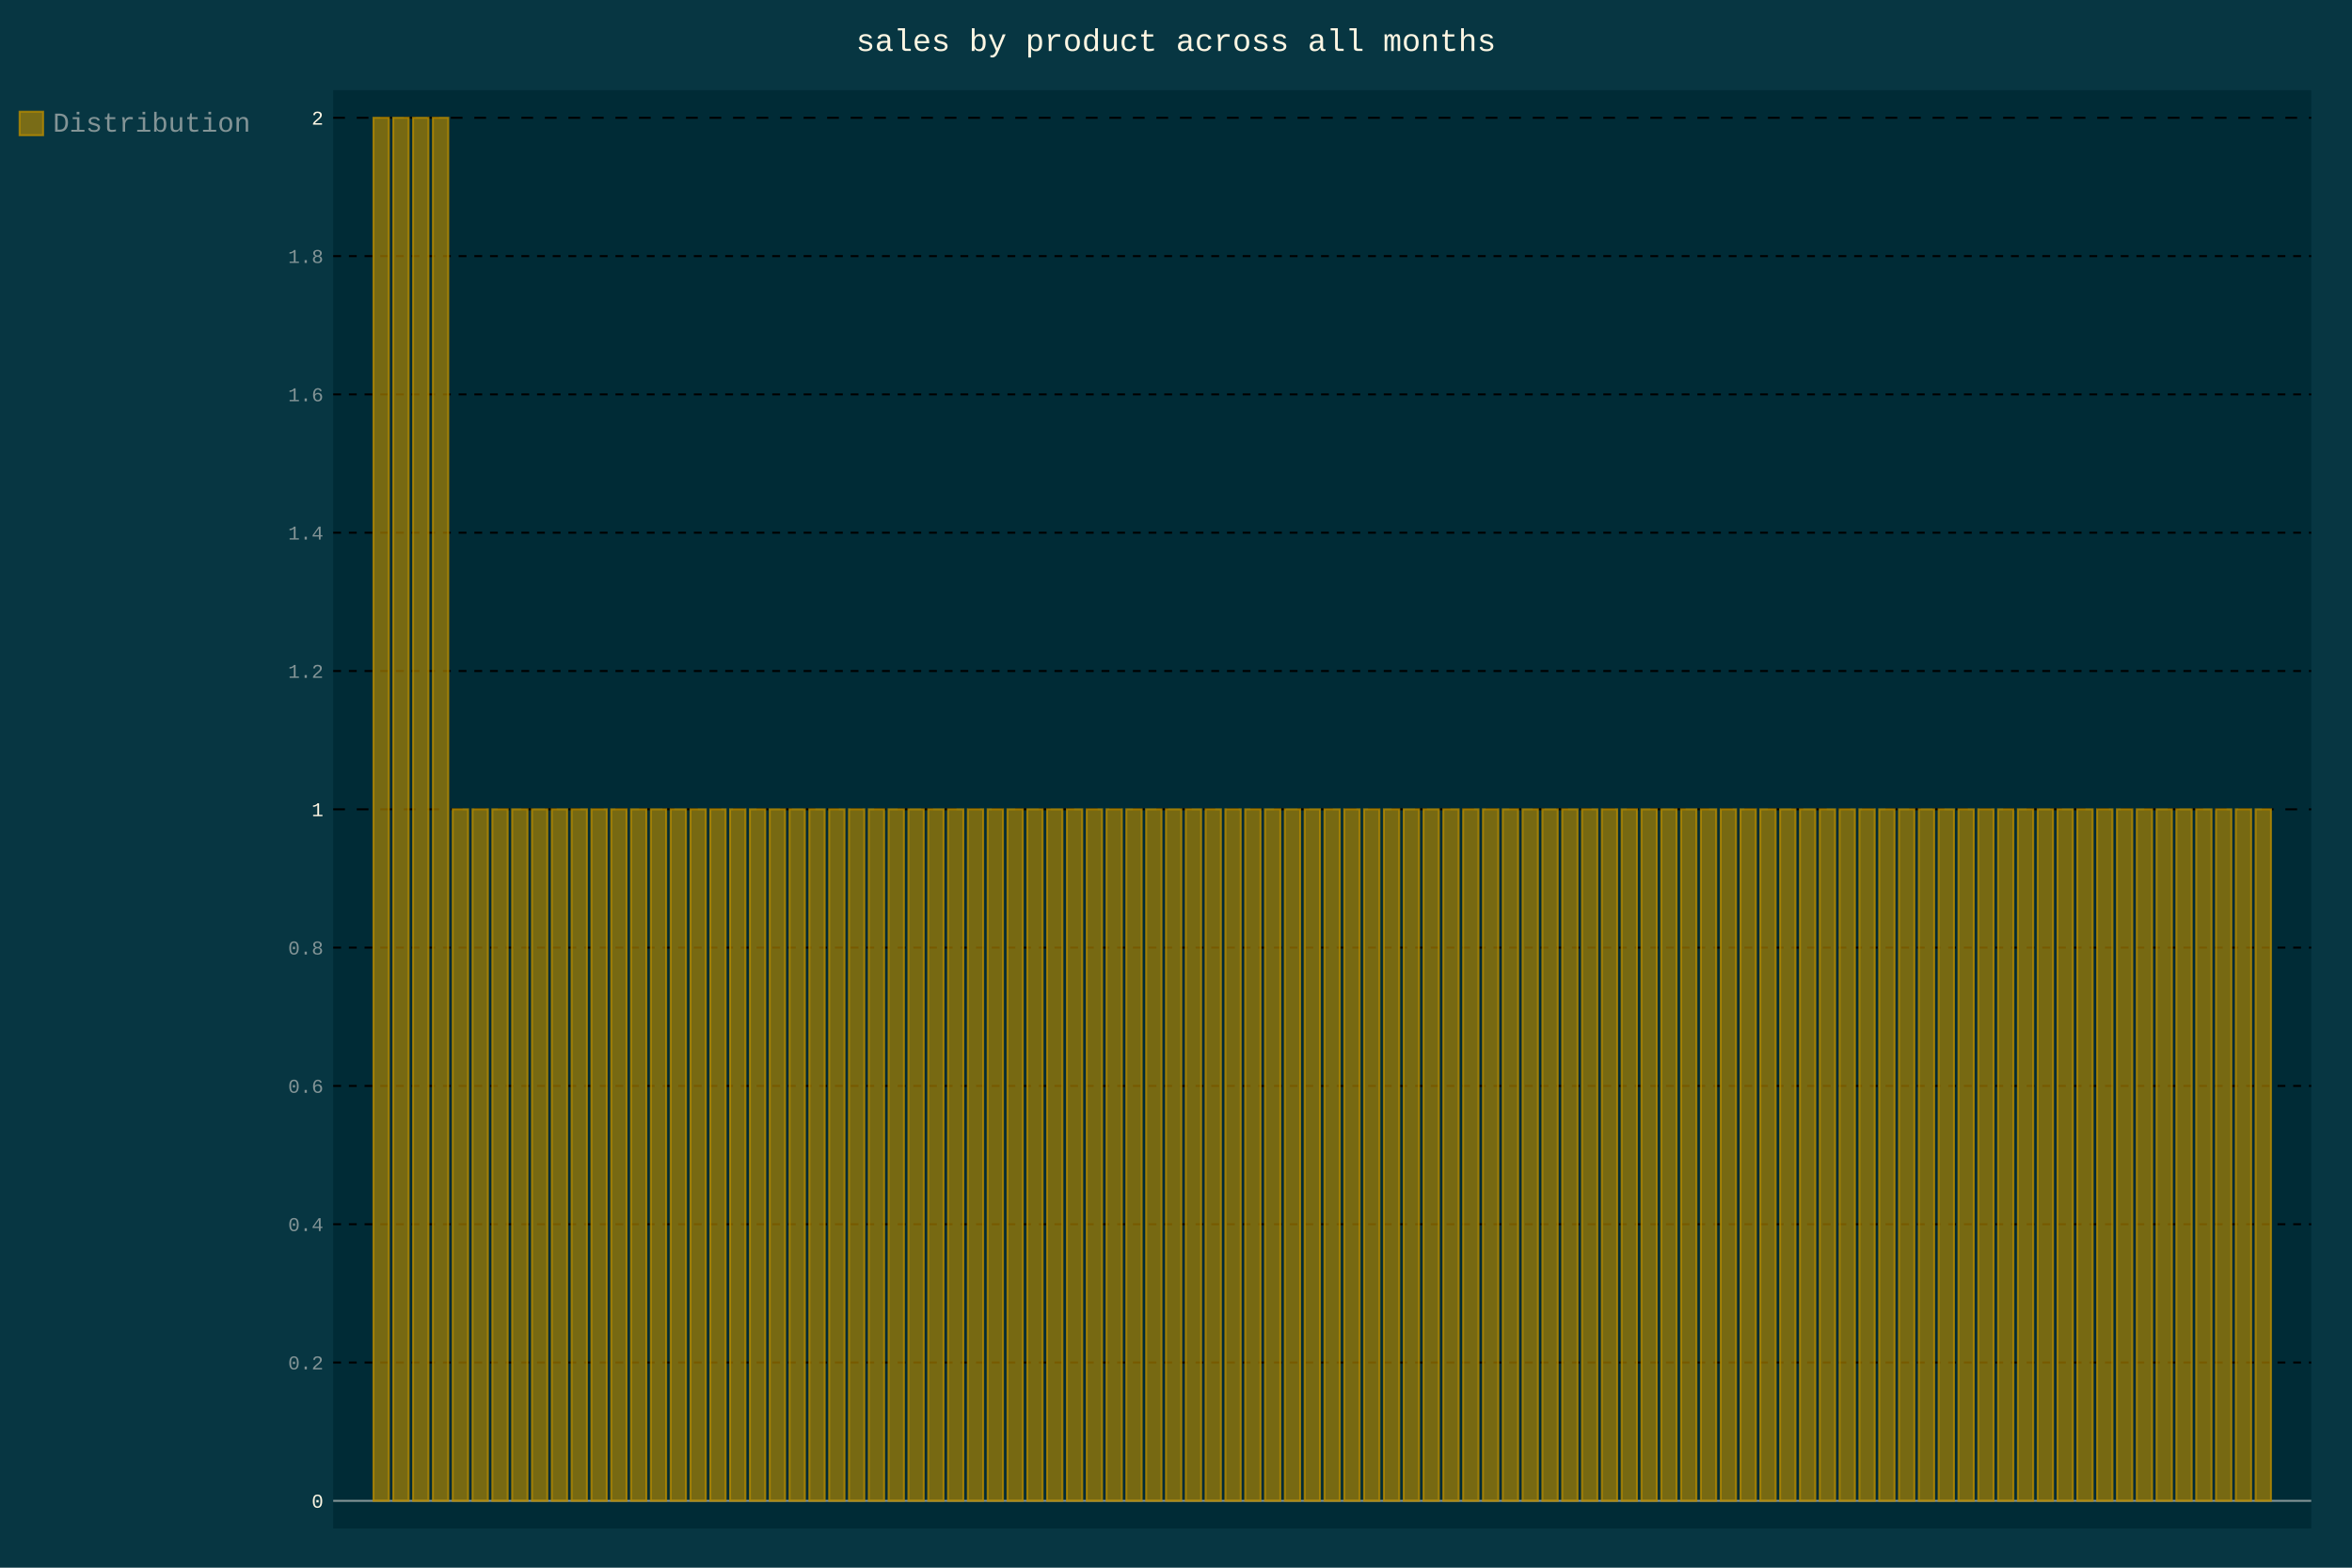
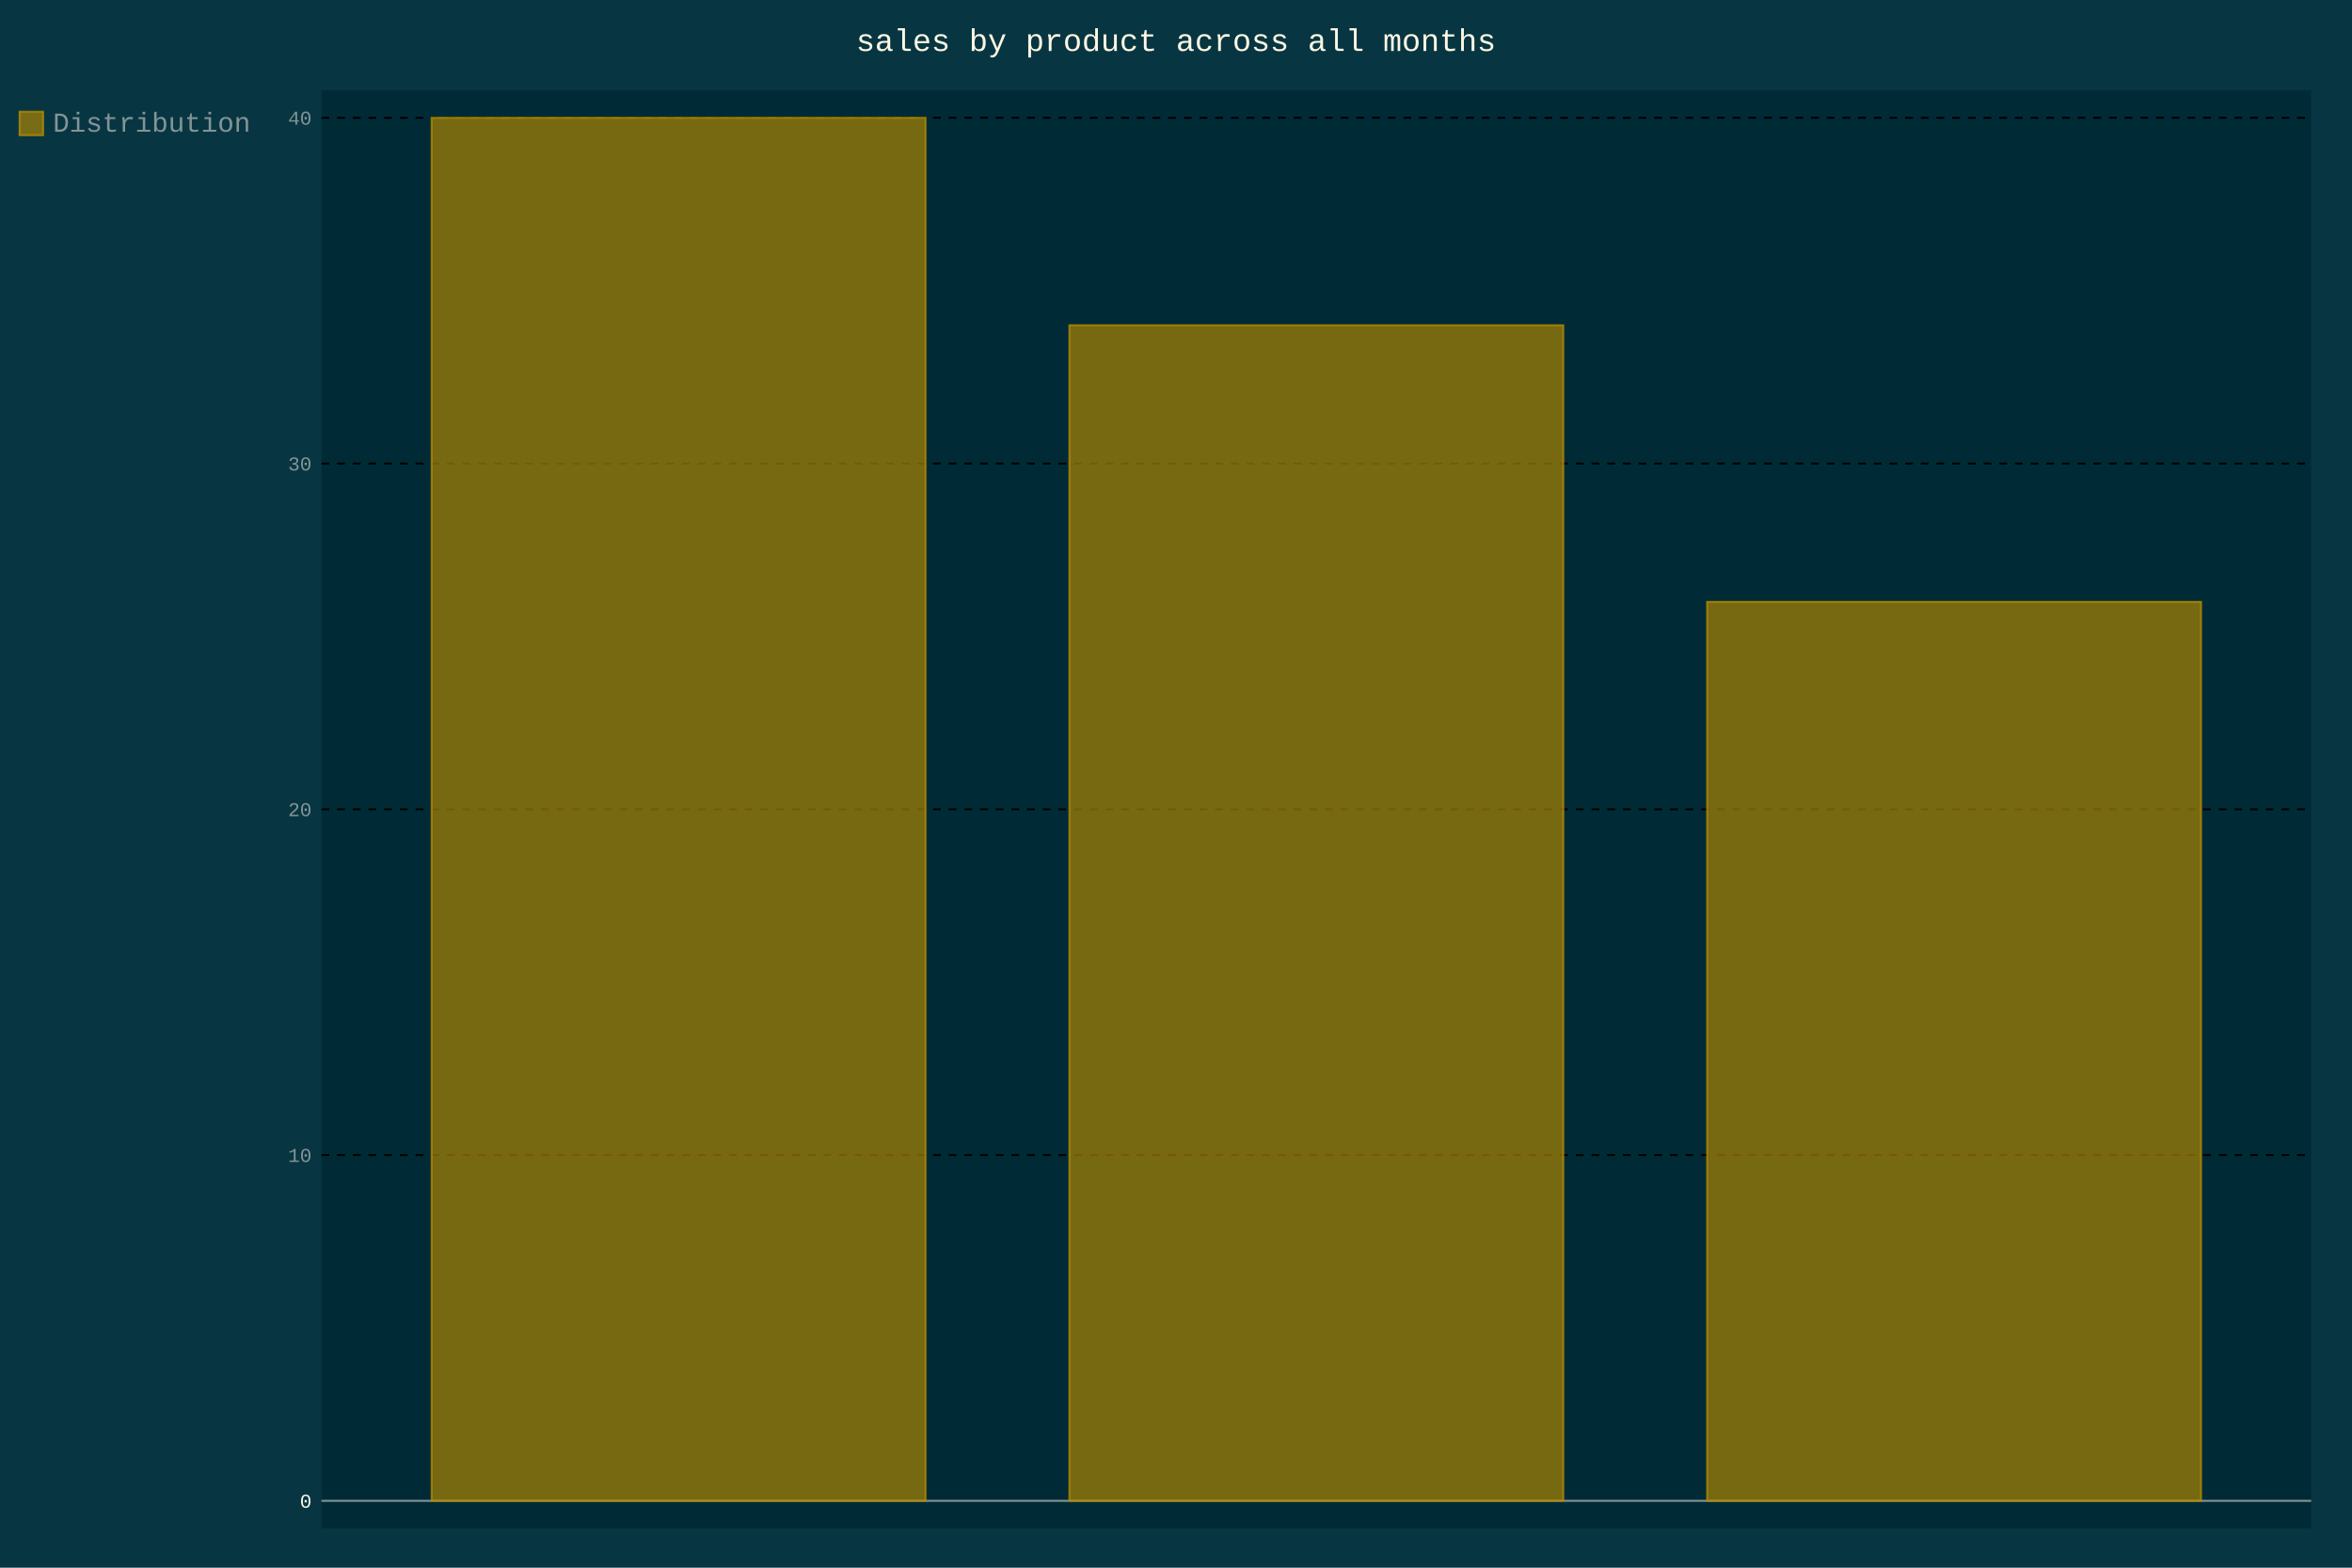
- <svg xmlns="http://www.w3.org/2000/svg" id="chart-7b3e6134-0085-4e61-9f95-8f2dd3ba8306" class="pygal-chart" viewBox="0 0 1200 800">
+ <svg xmlns="http://www.w3.org/2000/svg" id="chart-db93e705-781d-44c4-9ad2-4883c14bf8fb" class="pygal-chart" viewBox="0 0 1200 800">
  <defs>
-     <style type="text/css">#chart-7b3e6134-0085-4e61-9f95-8f2dd3ba8306{-webkit-user-select:none;-webkit-font-smoothing:antialiased;font-family:Consolas,"Liberation Mono",Menlo,Courier,monospace}#chart-7b3e6134-0085-4e61-9f95-8f2dd3ba8306 .title{font-family:Consolas,"Liberation Mono",Menlo,Courier,monospace;font-size:16px}#chart-7b3e6134-0085-4e61-9f95-8f2dd3ba8306 .legends .legend text{font-family:Consolas,"Liberation Mono",Menlo,Courier,monospace;font-size:14px}#chart-7b3e6134-0085-4e61-9f95-8f2dd3ba8306 .axis text{font-family:Consolas,"Liberation Mono",Menlo,Courier,monospace;font-size:10px}#chart-7b3e6134-0085-4e61-9f95-8f2dd3ba8306 .axis text.major{font-family:Consolas,"Liberation Mono",Menlo,Courier,monospace;font-size:10px}#chart-7b3e6134-0085-4e61-9f95-8f2dd3ba8306 .text-overlay text.value{font-family:Consolas,"Liberation Mono",Menlo,Courier,monospace;font-size:16px}#chart-7b3e6134-0085-4e61-9f95-8f2dd3ba8306 .text-overlay text.label{font-family:Consolas,"Liberation Mono",Menlo,Courier,monospace;font-size:10px}#chart-7b3e6134-0085-4e61-9f95-8f2dd3ba8306 .tooltip{font-family:Consolas,"Liberation Mono",Menlo,Courier,monospace;font-size:14px}#chart-7b3e6134-0085-4e61-9f95-8f2dd3ba8306 text.no_data{font-family:Consolas,"Liberation Mono",Menlo,Courier,monospace;font-size:64px}
- #chart-7b3e6134-0085-4e61-9f95-8f2dd3ba8306{background-color:#073642}#chart-7b3e6134-0085-4e61-9f95-8f2dd3ba8306 path,#chart-7b3e6134-0085-4e61-9f95-8f2dd3ba8306 line,#chart-7b3e6134-0085-4e61-9f95-8f2dd3ba8306 rect,#chart-7b3e6134-0085-4e61-9f95-8f2dd3ba8306 circle{-webkit-transition:500ms ease-in;-moz-transition:500ms ease-in;transition:500ms ease-in}#chart-7b3e6134-0085-4e61-9f95-8f2dd3ba8306 .graph &gt; .background{fill:#073642}#chart-7b3e6134-0085-4e61-9f95-8f2dd3ba8306 .plot &gt; .background{fill:#002b36}#chart-7b3e6134-0085-4e61-9f95-8f2dd3ba8306 .graph{fill:#839496}#chart-7b3e6134-0085-4e61-9f95-8f2dd3ba8306 text.no_data{fill:#fdf6e3}#chart-7b3e6134-0085-4e61-9f95-8f2dd3ba8306 .title{fill:#fdf6e3}#chart-7b3e6134-0085-4e61-9f95-8f2dd3ba8306 .legends .legend text{fill:#839496}#chart-7b3e6134-0085-4e61-9f95-8f2dd3ba8306 .legends .legend:hover text{fill:#fdf6e3}#chart-7b3e6134-0085-4e61-9f95-8f2dd3ba8306 .axis .line{stroke:#fdf6e3}#chart-7b3e6134-0085-4e61-9f95-8f2dd3ba8306 .axis .guide.line{stroke:#657b83}#chart-7b3e6134-0085-4e61-9f95-8f2dd3ba8306 .axis .major.line{stroke:#839496}#chart-7b3e6134-0085-4e61-9f95-8f2dd3ba8306 .axis text.major{fill:#fdf6e3}#chart-7b3e6134-0085-4e61-9f95-8f2dd3ba8306 .axis.y .guides:hover .guide.line,#chart-7b3e6134-0085-4e61-9f95-8f2dd3ba8306 .line-graph .axis.x .guides:hover .guide.line,#chart-7b3e6134-0085-4e61-9f95-8f2dd3ba8306 .stackedline-graph .axis.x .guides:hover .guide.line,#chart-7b3e6134-0085-4e61-9f95-8f2dd3ba8306 .xy-graph .axis.x .guides:hover .guide.line{stroke:#fdf6e3}#chart-7b3e6134-0085-4e61-9f95-8f2dd3ba8306 .axis .guides:hover text{fill:#fdf6e3}#chart-7b3e6134-0085-4e61-9f95-8f2dd3ba8306 .reactive{fill-opacity:.66;stroke-opacity:.8;stroke-width:1}#chart-7b3e6134-0085-4e61-9f95-8f2dd3ba8306 .ci{stroke:#839496}#chart-7b3e6134-0085-4e61-9f95-8f2dd3ba8306 .reactive.active,#chart-7b3e6134-0085-4e61-9f95-8f2dd3ba8306 .active .reactive{fill-opacity:.9;stroke-opacity:.9;stroke-width:4}#chart-7b3e6134-0085-4e61-9f95-8f2dd3ba8306 .ci .reactive.active{stroke-width:1.5}#chart-7b3e6134-0085-4e61-9f95-8f2dd3ba8306 .series text{fill:#fdf6e3}#chart-7b3e6134-0085-4e61-9f95-8f2dd3ba8306 .tooltip rect{fill:#002b36;stroke:#fdf6e3;-webkit-transition:opacity 500ms ease-in;-moz-transition:opacity 500ms ease-in;transition:opacity 500ms ease-in}#chart-7b3e6134-0085-4e61-9f95-8f2dd3ba8306 .tooltip .label{fill:#839496}#chart-7b3e6134-0085-4e61-9f95-8f2dd3ba8306 .tooltip .label{fill:#839496}#chart-7b3e6134-0085-4e61-9f95-8f2dd3ba8306 .tooltip .legend{font-size:.8em;fill:#657b83}#chart-7b3e6134-0085-4e61-9f95-8f2dd3ba8306 .tooltip .x_label{font-size:.6em;fill:#fdf6e3}#chart-7b3e6134-0085-4e61-9f95-8f2dd3ba8306 .tooltip .xlink{font-size:.5em;text-decoration:underline}#chart-7b3e6134-0085-4e61-9f95-8f2dd3ba8306 .tooltip .value{font-size:1.5em}#chart-7b3e6134-0085-4e61-9f95-8f2dd3ba8306 .bound{font-size:.5em}#chart-7b3e6134-0085-4e61-9f95-8f2dd3ba8306 .max-value{font-size:.75em;fill:#657b83}#chart-7b3e6134-0085-4e61-9f95-8f2dd3ba8306 .map-element{fill:#002b36;stroke:#657b83 !important}#chart-7b3e6134-0085-4e61-9f95-8f2dd3ba8306 .map-element .reactive{fill-opacity:inherit;stroke-opacity:inherit}#chart-7b3e6134-0085-4e61-9f95-8f2dd3ba8306 .color-0,#chart-7b3e6134-0085-4e61-9f95-8f2dd3ba8306 .color-0 a:visited{stroke:#b58900;fill:#b58900}#chart-7b3e6134-0085-4e61-9f95-8f2dd3ba8306 .text-overlay .color-0 text{fill:black}
- #chart-7b3e6134-0085-4e61-9f95-8f2dd3ba8306 text.no_data{text-anchor:middle}#chart-7b3e6134-0085-4e61-9f95-8f2dd3ba8306 .guide.line{fill:none}#chart-7b3e6134-0085-4e61-9f95-8f2dd3ba8306 .centered{text-anchor:middle}#chart-7b3e6134-0085-4e61-9f95-8f2dd3ba8306 .title{text-anchor:middle}#chart-7b3e6134-0085-4e61-9f95-8f2dd3ba8306 .legends .legend text{fill-opacity:1}#chart-7b3e6134-0085-4e61-9f95-8f2dd3ba8306 .axis.x text{text-anchor:middle}#chart-7b3e6134-0085-4e61-9f95-8f2dd3ba8306 .axis.x:not(.web) text[transform]{text-anchor:start}#chart-7b3e6134-0085-4e61-9f95-8f2dd3ba8306 .axis.x:not(.web) text[transform].backwards{text-anchor:end}#chart-7b3e6134-0085-4e61-9f95-8f2dd3ba8306 .axis.y text{text-anchor:end}#chart-7b3e6134-0085-4e61-9f95-8f2dd3ba8306 .axis.y text[transform].backwards{text-anchor:start}#chart-7b3e6134-0085-4e61-9f95-8f2dd3ba8306 .axis.y2 text{text-anchor:start}#chart-7b3e6134-0085-4e61-9f95-8f2dd3ba8306 .axis.y2 text[transform].backwards{text-anchor:end}#chart-7b3e6134-0085-4e61-9f95-8f2dd3ba8306 .axis .guide.line{stroke-dasharray:4,4;stroke:black}#chart-7b3e6134-0085-4e61-9f95-8f2dd3ba8306 .axis .major.guide.line{stroke-dasharray:6,6;stroke:black}#chart-7b3e6134-0085-4e61-9f95-8f2dd3ba8306 .horizontal .axis.y .guide.line,#chart-7b3e6134-0085-4e61-9f95-8f2dd3ba8306 .horizontal .axis.y2 .guide.line,#chart-7b3e6134-0085-4e61-9f95-8f2dd3ba8306 .vertical .axis.x .guide.line{opacity:0}#chart-7b3e6134-0085-4e61-9f95-8f2dd3ba8306 .horizontal .axis.always_show .guide.line,#chart-7b3e6134-0085-4e61-9f95-8f2dd3ba8306 .vertical .axis.always_show .guide.line{opacity:1 !important}#chart-7b3e6134-0085-4e61-9f95-8f2dd3ba8306 .axis.y .guides:hover .guide.line,#chart-7b3e6134-0085-4e61-9f95-8f2dd3ba8306 .axis.y2 .guides:hover .guide.line,#chart-7b3e6134-0085-4e61-9f95-8f2dd3ba8306 .axis.x .guides:hover .guide.line{opacity:1}#chart-7b3e6134-0085-4e61-9f95-8f2dd3ba8306 .axis .guides:hover text{opacity:1}#chart-7b3e6134-0085-4e61-9f95-8f2dd3ba8306 .nofill{fill:none}#chart-7b3e6134-0085-4e61-9f95-8f2dd3ba8306 .subtle-fill{fill-opacity:.2}#chart-7b3e6134-0085-4e61-9f95-8f2dd3ba8306 .dot{stroke-width:1px;fill-opacity:1;stroke-opacity:1}#chart-7b3e6134-0085-4e61-9f95-8f2dd3ba8306 .dot.active{stroke-width:5px}#chart-7b3e6134-0085-4e61-9f95-8f2dd3ba8306 .dot.negative{fill:transparent}#chart-7b3e6134-0085-4e61-9f95-8f2dd3ba8306 text,#chart-7b3e6134-0085-4e61-9f95-8f2dd3ba8306 tspan{stroke:none !important}#chart-7b3e6134-0085-4e61-9f95-8f2dd3ba8306 .series text.active{opacity:1}#chart-7b3e6134-0085-4e61-9f95-8f2dd3ba8306 .tooltip rect{fill-opacity:.95;stroke-width:.5}#chart-7b3e6134-0085-4e61-9f95-8f2dd3ba8306 .tooltip text{fill-opacity:1}#chart-7b3e6134-0085-4e61-9f95-8f2dd3ba8306 .showable{visibility:hidden}#chart-7b3e6134-0085-4e61-9f95-8f2dd3ba8306 .showable.shown{visibility:visible}#chart-7b3e6134-0085-4e61-9f95-8f2dd3ba8306 .gauge-background{fill:rgba(229,229,229,1);stroke:none}#chart-7b3e6134-0085-4e61-9f95-8f2dd3ba8306 .bg-lines{stroke:#073642;stroke-width:2px}</style>
+     <style type="text/css">#chart-db93e705-781d-44c4-9ad2-4883c14bf8fb{-webkit-user-select:none;-webkit-font-smoothing:antialiased;font-family:Consolas,"Liberation Mono",Menlo,Courier,monospace}#chart-db93e705-781d-44c4-9ad2-4883c14bf8fb .title{font-family:Consolas,"Liberation Mono",Menlo,Courier,monospace;font-size:16px}#chart-db93e705-781d-44c4-9ad2-4883c14bf8fb .legends .legend text{font-family:Consolas,"Liberation Mono",Menlo,Courier,monospace;font-size:14px}#chart-db93e705-781d-44c4-9ad2-4883c14bf8fb .axis text{font-family:Consolas,"Liberation Mono",Menlo,Courier,monospace;font-size:10px}#chart-db93e705-781d-44c4-9ad2-4883c14bf8fb .axis text.major{font-family:Consolas,"Liberation Mono",Menlo,Courier,monospace;font-size:10px}#chart-db93e705-781d-44c4-9ad2-4883c14bf8fb .text-overlay text.value{font-family:Consolas,"Liberation Mono",Menlo,Courier,monospace;font-size:16px}#chart-db93e705-781d-44c4-9ad2-4883c14bf8fb .text-overlay text.label{font-family:Consolas,"Liberation Mono",Menlo,Courier,monospace;font-size:10px}#chart-db93e705-781d-44c4-9ad2-4883c14bf8fb .tooltip{font-family:Consolas,"Liberation Mono",Menlo,Courier,monospace;font-size:14px}#chart-db93e705-781d-44c4-9ad2-4883c14bf8fb text.no_data{font-family:Consolas,"Liberation Mono",Menlo,Courier,monospace;font-size:64px}
+ #chart-db93e705-781d-44c4-9ad2-4883c14bf8fb{background-color:#073642}#chart-db93e705-781d-44c4-9ad2-4883c14bf8fb path,#chart-db93e705-781d-44c4-9ad2-4883c14bf8fb line,#chart-db93e705-781d-44c4-9ad2-4883c14bf8fb rect,#chart-db93e705-781d-44c4-9ad2-4883c14bf8fb circle{-webkit-transition:500ms ease-in;-moz-transition:500ms ease-in;transition:500ms ease-in}#chart-db93e705-781d-44c4-9ad2-4883c14bf8fb .graph &gt; .background{fill:#073642}#chart-db93e705-781d-44c4-9ad2-4883c14bf8fb .plot &gt; .background{fill:#002b36}#chart-db93e705-781d-44c4-9ad2-4883c14bf8fb .graph{fill:#839496}#chart-db93e705-781d-44c4-9ad2-4883c14bf8fb text.no_data{fill:#fdf6e3}#chart-db93e705-781d-44c4-9ad2-4883c14bf8fb .title{fill:#fdf6e3}#chart-db93e705-781d-44c4-9ad2-4883c14bf8fb .legends .legend text{fill:#839496}#chart-db93e705-781d-44c4-9ad2-4883c14bf8fb .legends .legend:hover text{fill:#fdf6e3}#chart-db93e705-781d-44c4-9ad2-4883c14bf8fb .axis .line{stroke:#fdf6e3}#chart-db93e705-781d-44c4-9ad2-4883c14bf8fb .axis .guide.line{stroke:#657b83}#chart-db93e705-781d-44c4-9ad2-4883c14bf8fb .axis .major.line{stroke:#839496}#chart-db93e705-781d-44c4-9ad2-4883c14bf8fb .axis text.major{fill:#fdf6e3}#chart-db93e705-781d-44c4-9ad2-4883c14bf8fb .axis.y .guides:hover .guide.line,#chart-db93e705-781d-44c4-9ad2-4883c14bf8fb .line-graph .axis.x .guides:hover .guide.line,#chart-db93e705-781d-44c4-9ad2-4883c14bf8fb .stackedline-graph .axis.x .guides:hover .guide.line,#chart-db93e705-781d-44c4-9ad2-4883c14bf8fb .xy-graph .axis.x .guides:hover .guide.line{stroke:#fdf6e3}#chart-db93e705-781d-44c4-9ad2-4883c14bf8fb .axis .guides:hover text{fill:#fdf6e3}#chart-db93e705-781d-44c4-9ad2-4883c14bf8fb .reactive{fill-opacity:.66;stroke-opacity:.8;stroke-width:1}#chart-db93e705-781d-44c4-9ad2-4883c14bf8fb .ci{stroke:#839496}#chart-db93e705-781d-44c4-9ad2-4883c14bf8fb .reactive.active,#chart-db93e705-781d-44c4-9ad2-4883c14bf8fb .active .reactive{fill-opacity:.9;stroke-opacity:.9;stroke-width:4}#chart-db93e705-781d-44c4-9ad2-4883c14bf8fb .ci .reactive.active{stroke-width:1.5}#chart-db93e705-781d-44c4-9ad2-4883c14bf8fb .series text{fill:#fdf6e3}#chart-db93e705-781d-44c4-9ad2-4883c14bf8fb .tooltip rect{fill:#002b36;stroke:#fdf6e3;-webkit-transition:opacity 500ms ease-in;-moz-transition:opacity 500ms ease-in;transition:opacity 500ms ease-in}#chart-db93e705-781d-44c4-9ad2-4883c14bf8fb .tooltip .label{fill:#839496}#chart-db93e705-781d-44c4-9ad2-4883c14bf8fb .tooltip .label{fill:#839496}#chart-db93e705-781d-44c4-9ad2-4883c14bf8fb .tooltip .legend{font-size:.8em;fill:#657b83}#chart-db93e705-781d-44c4-9ad2-4883c14bf8fb .tooltip .x_label{font-size:.6em;fill:#fdf6e3}#chart-db93e705-781d-44c4-9ad2-4883c14bf8fb .tooltip .xlink{font-size:.5em;text-decoration:underline}#chart-db93e705-781d-44c4-9ad2-4883c14bf8fb .tooltip .value{font-size:1.5em}#chart-db93e705-781d-44c4-9ad2-4883c14bf8fb .bound{font-size:.5em}#chart-db93e705-781d-44c4-9ad2-4883c14bf8fb .max-value{font-size:.75em;fill:#657b83}#chart-db93e705-781d-44c4-9ad2-4883c14bf8fb .map-element{fill:#002b36;stroke:#657b83 !important}#chart-db93e705-781d-44c4-9ad2-4883c14bf8fb .map-element .reactive{fill-opacity:inherit;stroke-opacity:inherit}#chart-db93e705-781d-44c4-9ad2-4883c14bf8fb .color-0,#chart-db93e705-781d-44c4-9ad2-4883c14bf8fb .color-0 a:visited{stroke:#b58900;fill:#b58900}#chart-db93e705-781d-44c4-9ad2-4883c14bf8fb .text-overlay .color-0 text{fill:black}
+ #chart-db93e705-781d-44c4-9ad2-4883c14bf8fb text.no_data{text-anchor:middle}#chart-db93e705-781d-44c4-9ad2-4883c14bf8fb .guide.line{fill:none}#chart-db93e705-781d-44c4-9ad2-4883c14bf8fb .centered{text-anchor:middle}#chart-db93e705-781d-44c4-9ad2-4883c14bf8fb .title{text-anchor:middle}#chart-db93e705-781d-44c4-9ad2-4883c14bf8fb .legends .legend text{fill-opacity:1}#chart-db93e705-781d-44c4-9ad2-4883c14bf8fb .axis.x text{text-anchor:middle}#chart-db93e705-781d-44c4-9ad2-4883c14bf8fb .axis.x:not(.web) text[transform]{text-anchor:start}#chart-db93e705-781d-44c4-9ad2-4883c14bf8fb .axis.x:not(.web) text[transform].backwards{text-anchor:end}#chart-db93e705-781d-44c4-9ad2-4883c14bf8fb .axis.y text{text-anchor:end}#chart-db93e705-781d-44c4-9ad2-4883c14bf8fb .axis.y text[transform].backwards{text-anchor:start}#chart-db93e705-781d-44c4-9ad2-4883c14bf8fb .axis.y2 text{text-anchor:start}#chart-db93e705-781d-44c4-9ad2-4883c14bf8fb .axis.y2 text[transform].backwards{text-anchor:end}#chart-db93e705-781d-44c4-9ad2-4883c14bf8fb .axis .guide.line{stroke-dasharray:4,4;stroke:black}#chart-db93e705-781d-44c4-9ad2-4883c14bf8fb .axis .major.guide.line{stroke-dasharray:6,6;stroke:black}#chart-db93e705-781d-44c4-9ad2-4883c14bf8fb .horizontal .axis.y .guide.line,#chart-db93e705-781d-44c4-9ad2-4883c14bf8fb .horizontal .axis.y2 .guide.line,#chart-db93e705-781d-44c4-9ad2-4883c14bf8fb .vertical .axis.x .guide.line{opacity:0}#chart-db93e705-781d-44c4-9ad2-4883c14bf8fb .horizontal .axis.always_show .guide.line,#chart-db93e705-781d-44c4-9ad2-4883c14bf8fb .vertical .axis.always_show .guide.line{opacity:1 !important}#chart-db93e705-781d-44c4-9ad2-4883c14bf8fb .axis.y .guides:hover .guide.line,#chart-db93e705-781d-44c4-9ad2-4883c14bf8fb .axis.y2 .guides:hover .guide.line,#chart-db93e705-781d-44c4-9ad2-4883c14bf8fb .axis.x .guides:hover .guide.line{opacity:1}#chart-db93e705-781d-44c4-9ad2-4883c14bf8fb .axis .guides:hover text{opacity:1}#chart-db93e705-781d-44c4-9ad2-4883c14bf8fb .nofill{fill:none}#chart-db93e705-781d-44c4-9ad2-4883c14bf8fb .subtle-fill{fill-opacity:.2}#chart-db93e705-781d-44c4-9ad2-4883c14bf8fb .dot{stroke-width:1px;fill-opacity:1;stroke-opacity:1}#chart-db93e705-781d-44c4-9ad2-4883c14bf8fb .dot.active{stroke-width:5px}#chart-db93e705-781d-44c4-9ad2-4883c14bf8fb .dot.negative{fill:transparent}#chart-db93e705-781d-44c4-9ad2-4883c14bf8fb text,#chart-db93e705-781d-44c4-9ad2-4883c14bf8fb tspan{stroke:none !important}#chart-db93e705-781d-44c4-9ad2-4883c14bf8fb .series text.active{opacity:1}#chart-db93e705-781d-44c4-9ad2-4883c14bf8fb .tooltip rect{fill-opacity:.95;stroke-width:.5}#chart-db93e705-781d-44c4-9ad2-4883c14bf8fb .tooltip text{fill-opacity:1}#chart-db93e705-781d-44c4-9ad2-4883c14bf8fb .showable{visibility:hidden}#chart-db93e705-781d-44c4-9ad2-4883c14bf8fb .showable.shown{visibility:visible}#chart-db93e705-781d-44c4-9ad2-4883c14bf8fb .gauge-background{fill:rgba(229,229,229,1);stroke:none}#chart-db93e705-781d-44c4-9ad2-4883c14bf8fb .bg-lines{stroke:#073642;stroke-width:2px}</style>
  </defs>
  <g class="graph bar-graph vertical">
    <rect x="0" y="0" width="1200" height="800" class="background" />
-     <g transform="translate(170, 46)" class="plot">
-       <rect x="0" y="0" width="1009.2" height="734" class="background" />
+     <g transform="translate(164, 46)" class="plot">
+       <rect x="0" y="0" width="1015.2" height="734" class="background" />
      <g class="axis y always_show">
        <g class="guides">
-           <path d="M0 719.885 h1009.2" class="axis major line" />
+           <path d="M0 719.885 h1015.2" class="axis major line" />
          <text x="-5" y="723.385" class="major">0</text>
        </g>
        <g class="guides">
-           <path d="M0 649.308 h1009.2" class="guide line" />
-           <text x="-5" y="652.808" class="">0.2</text>
+           <path d="M0 543.442 h1015.2" class="guide line" />
+           <text x="-5" y="546.942" class="">10</text>
        </g>
        <g class="guides">
-           <path d="M0 578.731 h1009.2" class="guide line" />
-           <text x="-5" y="582.231" class="">0.4</text>
+           <path d="M0 367 h1015.2" class="guide line" />
+           <text x="-5" y="370.5" class="">20</text>
        </g>
        <g class="guides">
-           <path d="M0 508.154 h1009.2" class="guide line" />
-           <text x="-5" y="511.654" class="">0.6</text>
+           <path d="M0 190.558 h1015.2" class="guide line" />
+           <text x="-5" y="194.058" class="">30</text>
        </g>
        <g class="guides">
-           <path d="M0 437.577 h1009.2" class="guide line" />
-           <text x="-5" y="441.077" class="">0.8</text>
-         </g>
-         <g class="guides">
-           <path d="M0 367 h1009.2" class="major guide line" />
-           <text x="-5" y="370.5" class="major">1</text>
-         </g>
-         <g class="guides">
-           <path d="M0 296.423 h1009.2" class="guide line" />
-           <text x="-5" y="299.923" class="">1.2</text>
-         </g>
-         <g class="guides">
-           <path d="M0 225.846 h1009.2" class="guide line" />
-           <text x="-5" y="229.346" class="">1.4</text>
-         </g>
-         <g class="guides">
-           <path d="M0 155.269 h1009.2" class="guide line" />
-           <text x="-5" y="158.769" class="">1.6</text>
-         </g>
-         <g class="guides">
-           <path d="M0 84.692 h1009.2" class="guide line" />
-           <text x="-5" y="88.192" class="">1.8</text>
-         </g>
-         <g class="guides">
-           <path d="M0 14.115 h1009.2" class="major guide line" />
-           <text x="-5" y="17.615" class="major">2</text>
+           <path d="M0 14.115 h1015.2" class="guide line" />
+           <text x="-5" y="17.615" class="">40</text>
        </g>
      </g>
      <g class="series serie-0 color-0">
        <g class="bars">
          <g class="bar">
-             <rect x="20.548" y="14.115" rx="0" ry="0" width="7.828" height="705.769" class="rect reactive tooltip-trigger" />
+             <rect x="56.226" y="14.115" rx="0" ry="0" width="251.978" height="705.769" class="rect reactive tooltip-trigger" />
          </g>
          <g class="bar">
-             <rect x="30.656" y="14.115" rx="0" ry="0" width="7.828" height="705.769" class="rect reactive tooltip-trigger" />
+             <rect x="381.611" y="119.981" rx="0" ry="0" width="251.978" height="599.904" class="rect reactive tooltip-trigger" />
          </g>
          <g class="bar">
-             <rect x="40.764" y="14.115" rx="0" ry="0" width="7.828" height="705.769" class="rect reactive tooltip-trigger" />
-           </g>
-           <g class="bar">
-             <rect x="50.872" y="14.115" rx="0" ry="0" width="7.828" height="705.769" class="rect reactive tooltip-trigger" />
-           </g>
-           <g class="bar">
-             <rect x="60.981" y="367.0" rx="0" ry="0" width="7.828" height="352.885" class="rect reactive tooltip-trigger" />
-           </g>
-           <g class="bar">
-             <rect x="71.089" y="367.0" rx="0" ry="0" width="7.828" height="352.885" class="rect reactive tooltip-trigger" />
-           </g>
-           <g class="bar">
-             <rect x="81.197" y="367.0" rx="0" ry="0" width="7.828" height="352.885" class="rect reactive tooltip-trigger" />
-           </g>
-           <g class="bar">
-             <rect x="91.305" y="367.0" rx="0" ry="0" width="7.828" height="352.885" class="rect reactive tooltip-trigger" />
-           </g>
-           <g class="bar">
-             <rect x="101.413" y="367.0" rx="0" ry="0" width="7.828" height="352.885" class="rect reactive tooltip-trigger" />
-           </g>
-           <g class="bar">
-             <rect x="111.521" y="367.0" rx="0" ry="0" width="7.828" height="352.885" class="rect reactive tooltip-trigger" />
-           </g>
-           <g class="bar">
-             <rect x="121.63" y="367.0" rx="0" ry="0" width="7.828" height="352.885" class="rect reactive tooltip-trigger" />
-           </g>
-           <g class="bar">
-             <rect x="131.738" y="367.0" rx="0" ry="0" width="7.828" height="352.885" class="rect reactive tooltip-trigger" />
-           </g>
-           <g class="bar">
-             <rect x="141.846" y="367.0" rx="0" ry="0" width="7.828" height="352.885" class="rect reactive tooltip-trigger" />
-           </g>
-           <g class="bar">
-             <rect x="151.954" y="367.0" rx="0" ry="0" width="7.828" height="352.885" class="rect reactive tooltip-trigger" />
-           </g>
-           <g class="bar">
-             <rect x="162.062" y="367.0" rx="0" ry="0" width="7.828" height="352.885" class="rect reactive tooltip-trigger" />
-           </g>
-           <g class="bar">
-             <rect x="172.17" y="367.0" rx="0" ry="0" width="7.828" height="352.885" class="rect reactive tooltip-trigger" />
-           </g>
-           <g class="bar">
-             <rect x="182.279" y="367.0" rx="0" ry="0" width="7.828" height="352.885" class="rect reactive tooltip-trigger" />
-           </g>
-           <g class="bar">
-             <rect x="192.387" y="367.0" rx="0" ry="0" width="7.828" height="352.885" class="rect reactive tooltip-trigger" />
-           </g>
-           <g class="bar">
-             <rect x="202.495" y="367.0" rx="0" ry="0" width="7.828" height="352.885" class="rect reactive tooltip-trigger" />
-           </g>
-           <g class="bar">
-             <rect x="212.603" y="367.0" rx="0" ry="0" width="7.828" height="352.885" class="rect reactive tooltip-trigger" />
-           </g>
-           <g class="bar">
-             <rect x="222.711" y="367.0" rx="0" ry="0" width="7.828" height="352.885" class="rect reactive tooltip-trigger" />
-           </g>
-           <g class="bar">
-             <rect x="232.82" y="367.0" rx="0" ry="0" width="7.828" height="352.885" class="rect reactive tooltip-trigger" />
-           </g>
-           <g class="bar">
-             <rect x="242.928" y="367.0" rx="0" ry="0" width="7.828" height="352.885" class="rect reactive tooltip-trigger" />
-           </g>
-           <g class="bar">
-             <rect x="253.036" y="367.0" rx="0" ry="0" width="7.828" height="352.885" class="rect reactive tooltip-trigger" />
-           </g>
-           <g class="bar">
-             <rect x="263.144" y="367.0" rx="0" ry="0" width="7.828" height="352.885" class="rect reactive tooltip-trigger" />
-           </g>
-           <g class="bar">
-             <rect x="273.252" y="367.0" rx="0" ry="0" width="7.828" height="352.885" class="rect reactive tooltip-trigger" />
-           </g>
-           <g class="bar">
-             <rect x="283.36" y="367.0" rx="0" ry="0" width="7.828" height="352.885" class="rect reactive tooltip-trigger" />
-           </g>
-           <g class="bar">
-             <rect x="293.469" y="367.0" rx="0" ry="0" width="7.828" height="352.885" class="rect reactive tooltip-trigger" />
-           </g>
-           <g class="bar">
-             <rect x="303.577" y="367.0" rx="0" ry="0" width="7.828" height="352.885" class="rect reactive tooltip-trigger" />
-           </g>
-           <g class="bar">
-             <rect x="313.685" y="367.0" rx="0" ry="0" width="7.828" height="352.885" class="rect reactive tooltip-trigger" />
-           </g>
-           <g class="bar">
-             <rect x="323.793" y="367.0" rx="0" ry="0" width="7.828" height="352.885" class="rect reactive tooltip-trigger" />
-           </g>
-           <g class="bar">
-             <rect x="333.901" y="367.0" rx="0" ry="0" width="7.828" height="352.885" class="rect reactive tooltip-trigger" />
-           </g>
-           <g class="bar">
-             <rect x="344.009" y="367.0" rx="0" ry="0" width="7.828" height="352.885" class="rect reactive tooltip-trigger" />
-           </g>
-           <g class="bar">
-             <rect x="354.118" y="367.0" rx="0" ry="0" width="7.828" height="352.885" class="rect reactive tooltip-trigger" />
-           </g>
-           <g class="bar">
-             <rect x="364.226" y="367.0" rx="0" ry="0" width="7.828" height="352.885" class="rect reactive tooltip-trigger" />
-           </g>
-           <g class="bar">
-             <rect x="374.334" y="367.0" rx="0" ry="0" width="7.828" height="352.885" class="rect reactive tooltip-trigger" />
-           </g>
-           <g class="bar">
-             <rect x="384.442" y="367.0" rx="0" ry="0" width="7.828" height="352.885" class="rect reactive tooltip-trigger" />
-           </g>
-           <g class="bar">
-             <rect x="394.55" y="367.0" rx="0" ry="0" width="7.828" height="352.885" class="rect reactive tooltip-trigger" />
-           </g>
-           <g class="bar">
-             <rect x="404.658" y="367.0" rx="0" ry="0" width="7.828" height="352.885" class="rect reactive tooltip-trigger" />
-           </g>
-           <g class="bar">
-             <rect x="414.767" y="367.0" rx="0" ry="0" width="7.828" height="352.885" class="rect reactive tooltip-trigger" />
-           </g>
-           <g class="bar">
-             <rect x="424.875" y="367.0" rx="0" ry="0" width="7.828" height="352.885" class="rect reactive tooltip-trigger" />
-           </g>
-           <g class="bar">
-             <rect x="434.983" y="367.0" rx="0" ry="0" width="7.828" height="352.885" class="rect reactive tooltip-trigger" />
-           </g>
-           <g class="bar">
-             <rect x="445.091" y="367.0" rx="0" ry="0" width="7.828" height="352.885" class="rect reactive tooltip-trigger" />
-           </g>
-           <g class="bar">
-             <rect x="455.199" y="367.0" rx="0" ry="0" width="7.828" height="352.885" class="rect reactive tooltip-trigger" />
-           </g>
-           <g class="bar">
-             <rect x="465.308" y="367.0" rx="0" ry="0" width="7.828" height="352.885" class="rect reactive tooltip-trigger" />
-           </g>
-           <g class="bar">
-             <rect x="475.416" y="367.0" rx="0" ry="0" width="7.828" height="352.885" class="rect reactive tooltip-trigger" />
-           </g>
-           <g class="bar">
-             <rect x="485.524" y="367.0" rx="0" ry="0" width="7.828" height="352.885" class="rect reactive tooltip-trigger" />
-           </g>
-           <g class="bar">
-             <rect x="495.632" y="367.0" rx="0" ry="0" width="7.828" height="352.885" class="rect reactive tooltip-trigger" />
-           </g>
-           <g class="bar">
-             <rect x="505.74" y="367.0" rx="0" ry="0" width="7.828" height="352.885" class="rect reactive tooltip-trigger" />
-           </g>
-           <g class="bar">
-             <rect x="515.848" y="367.0" rx="0" ry="0" width="7.828" height="352.885" class="rect reactive tooltip-trigger" />
-           </g>
-           <g class="bar">
-             <rect x="525.957" y="367.0" rx="0" ry="0" width="7.828" height="352.885" class="rect reactive tooltip-trigger" />
-           </g>
-           <g class="bar">
-             <rect x="536.065" y="367.0" rx="0" ry="0" width="7.828" height="352.885" class="rect reactive tooltip-trigger" />
-           </g>
-           <g class="bar">
-             <rect x="546.173" y="367.0" rx="0" ry="0" width="7.828" height="352.885" class="rect reactive tooltip-trigger" />
-           </g>
-           <g class="bar">
-             <rect x="556.281" y="367.0" rx="0" ry="0" width="7.828" height="352.885" class="rect reactive tooltip-trigger" />
-           </g>
-           <g class="bar">
-             <rect x="566.389" y="367.0" rx="0" ry="0" width="7.828" height="352.885" class="rect reactive tooltip-trigger" />
-           </g>
-           <g class="bar">
-             <rect x="576.497" y="367.0" rx="0" ry="0" width="7.828" height="352.885" class="rect reactive tooltip-trigger" />
-           </g>
-           <g class="bar">
-             <rect x="586.606" y="367.0" rx="0" ry="0" width="7.828" height="352.885" class="rect reactive tooltip-trigger" />
-           </g>
-           <g class="bar">
-             <rect x="596.714" y="367.0" rx="0" ry="0" width="7.828" height="352.885" class="rect reactive tooltip-trigger" />
-           </g>
-           <g class="bar">
-             <rect x="606.822" y="367.0" rx="0" ry="0" width="7.828" height="352.885" class="rect reactive tooltip-trigger" />
-           </g>
-           <g class="bar">
-             <rect x="616.93" y="367.0" rx="0" ry="0" width="7.828" height="352.885" class="rect reactive tooltip-trigger" />
-           </g>
-           <g class="bar">
-             <rect x="627.038" y="367.0" rx="0" ry="0" width="7.828" height="352.885" class="rect reactive tooltip-trigger" />
-           </g>
-           <g class="bar">
-             <rect x="637.146" y="367.0" rx="0" ry="0" width="7.828" height="352.885" class="rect reactive tooltip-trigger" />
-           </g>
-           <g class="bar">
-             <rect x="647.255" y="367.0" rx="0" ry="0" width="7.828" height="352.885" class="rect reactive tooltip-trigger" />
-           </g>
-           <g class="bar">
-             <rect x="657.363" y="367.0" rx="0" ry="0" width="7.828" height="352.885" class="rect reactive tooltip-trigger" />
-           </g>
-           <g class="bar">
-             <rect x="667.471" y="367.0" rx="0" ry="0" width="7.828" height="352.885" class="rect reactive tooltip-trigger" />
-           </g>
-           <g class="bar">
-             <rect x="677.579" y="367.0" rx="0" ry="0" width="7.828" height="352.885" class="rect reactive tooltip-trigger" />
-           </g>
-           <g class="bar">
-             <rect x="687.687" y="367.0" rx="0" ry="0" width="7.828" height="352.885" class="rect reactive tooltip-trigger" />
-           </g>
-           <g class="bar">
-             <rect x="697.795" y="367.0" rx="0" ry="0" width="7.828" height="352.885" class="rect reactive tooltip-trigger" />
-           </g>
-           <g class="bar">
-             <rect x="707.904" y="367.0" rx="0" ry="0" width="7.828" height="352.885" class="rect reactive tooltip-trigger" />
-           </g>
-           <g class="bar">
-             <rect x="718.012" y="367.0" rx="0" ry="0" width="7.828" height="352.885" class="rect reactive tooltip-trigger" />
-           </g>
-           <g class="bar">
-             <rect x="728.12" y="367.0" rx="0" ry="0" width="7.828" height="352.885" class="rect reactive tooltip-trigger" />
-           </g>
-           <g class="bar">
-             <rect x="738.228" y="367.0" rx="0" ry="0" width="7.828" height="352.885" class="rect reactive tooltip-trigger" />
-           </g>
-           <g class="bar">
-             <rect x="748.336" y="367.0" rx="0" ry="0" width="7.828" height="352.885" class="rect reactive tooltip-trigger" />
-           </g>
-           <g class="bar">
-             <rect x="758.445" y="367.0" rx="0" ry="0" width="7.828" height="352.885" class="rect reactive tooltip-trigger" />
-           </g>
-           <g class="bar">
-             <rect x="768.553" y="367.0" rx="0" ry="0" width="7.828" height="352.885" class="rect reactive tooltip-trigger" />
-           </g>
-           <g class="bar">
-             <rect x="778.661" y="367.0" rx="0" ry="0" width="7.828" height="352.885" class="rect reactive tooltip-trigger" />
-           </g>
-           <g class="bar">
-             <rect x="788.769" y="367.0" rx="0" ry="0" width="7.828" height="352.885" class="rect reactive tooltip-trigger" />
-           </g>
-           <g class="bar">
-             <rect x="798.877" y="367.0" rx="0" ry="0" width="7.828" height="352.885" class="rect reactive tooltip-trigger" />
-           </g>
-           <g class="bar">
-             <rect x="808.985" y="367.0" rx="0" ry="0" width="7.828" height="352.885" class="rect reactive tooltip-trigger" />
-           </g>
-           <g class="bar">
-             <rect x="819.094" y="367.0" rx="0" ry="0" width="7.828" height="352.885" class="rect reactive tooltip-trigger" />
-           </g>
-           <g class="bar">
-             <rect x="829.202" y="367.0" rx="0" ry="0" width="7.828" height="352.885" class="rect reactive tooltip-trigger" />
-           </g>
-           <g class="bar">
-             <rect x="839.31" y="367.0" rx="0" ry="0" width="7.828" height="352.885" class="rect reactive tooltip-trigger" />
-           </g>
-           <g class="bar">
-             <rect x="849.418" y="367.0" rx="0" ry="0" width="7.828" height="352.885" class="rect reactive tooltip-trigger" />
-           </g>
-           <g class="bar">
-             <rect x="859.526" y="367.0" rx="0" ry="0" width="7.828" height="352.885" class="rect reactive tooltip-trigger" />
-           </g>
-           <g class="bar">
-             <rect x="869.634" y="367.0" rx="0" ry="0" width="7.828" height="352.885" class="rect reactive tooltip-trigger" />
-           </g>
-           <g class="bar">
-             <rect x="879.743" y="367.0" rx="0" ry="0" width="7.828" height="352.885" class="rect reactive tooltip-trigger" />
-           </g>
-           <g class="bar">
-             <rect x="889.851" y="367.0" rx="0" ry="0" width="7.828" height="352.885" class="rect reactive tooltip-trigger" />
-           </g>
-           <g class="bar">
-             <rect x="899.959" y="367.0" rx="0" ry="0" width="7.828" height="352.885" class="rect reactive tooltip-trigger" />
-           </g>
-           <g class="bar">
-             <rect x="910.067" y="367.0" rx="0" ry="0" width="7.828" height="352.885" class="rect reactive tooltip-trigger" />
-           </g>
-           <g class="bar">
-             <rect x="920.175" y="367.0" rx="0" ry="0" width="7.828" height="352.885" class="rect reactive tooltip-trigger" />
-           </g>
-           <g class="bar">
-             <rect x="930.283" y="367.0" rx="0" ry="0" width="7.828" height="352.885" class="rect reactive tooltip-trigger" />
-           </g>
-           <g class="bar">
-             <rect x="940.392" y="367.0" rx="0" ry="0" width="7.828" height="352.885" class="rect reactive tooltip-trigger" />
-           </g>
-           <g class="bar">
-             <rect x="950.5" y="367.0" rx="0" ry="0" width="7.828" height="352.885" class="rect reactive tooltip-trigger" />
-           </g>
-           <g class="bar">
-             <rect x="960.608" y="367.0" rx="0" ry="0" width="7.828" height="352.885" class="rect reactive tooltip-trigger" />
-           </g>
-           <g class="bar">
-             <rect x="970.716" y="367.0" rx="0" ry="0" width="7.828" height="352.885" class="rect reactive tooltip-trigger" />
-           </g>
-           <g class="bar">
-             <rect x="980.824" y="367.0" rx="0" ry="0" width="7.828" height="352.885" class="rect reactive tooltip-trigger" />
+             <rect x="706.996" y="261.135" rx="0" ry="0" width="251.978" height="458.75" class="rect reactive tooltip-trigger" />
          </g>
        </g>
      </g>
    </g>
    <g class="titles">
      <text x="600.0" y="26" class="title plot_title">sales by product across all months</text>
    </g>
-     <g transform="translate(170, 46)" class="plot overlay">
+     <g transform="translate(164, 46)" class="plot overlay">
      <g class="series serie-0 color-0" />
    </g>
-     <g transform="translate(170, 46)" class="plot text-overlay">
+     <g transform="translate(164, 46)" class="plot text-overlay">
      <g class="series serie-0 color-0" />
    </g>
-     <g transform="translate(170, 46)" class="plot tooltip-overlay">
+     <g transform="translate(164, 46)" class="plot tooltip-overlay">
      <g transform="translate(0 0)" style="opacity: 0" class="tooltip">
        <rect rx="10" ry="10" width="0" height="0" class="tooltip-box" />
        <g class="text" />
      </g>
    </g>
    <g transform="translate(10, 56)" class="legends">
      <g id="activate-serie-0" class="legend reactive activate-serie">
        <rect x="0.0" y="1.0" width="12" height="12" class="color-0 reactive" />
        <text x="17.0" y="11.2">Distribution</text>
      </g>
    </g>
    <g transform="translate(1190, 56)" class="legends" />
  </g>
</svg>
